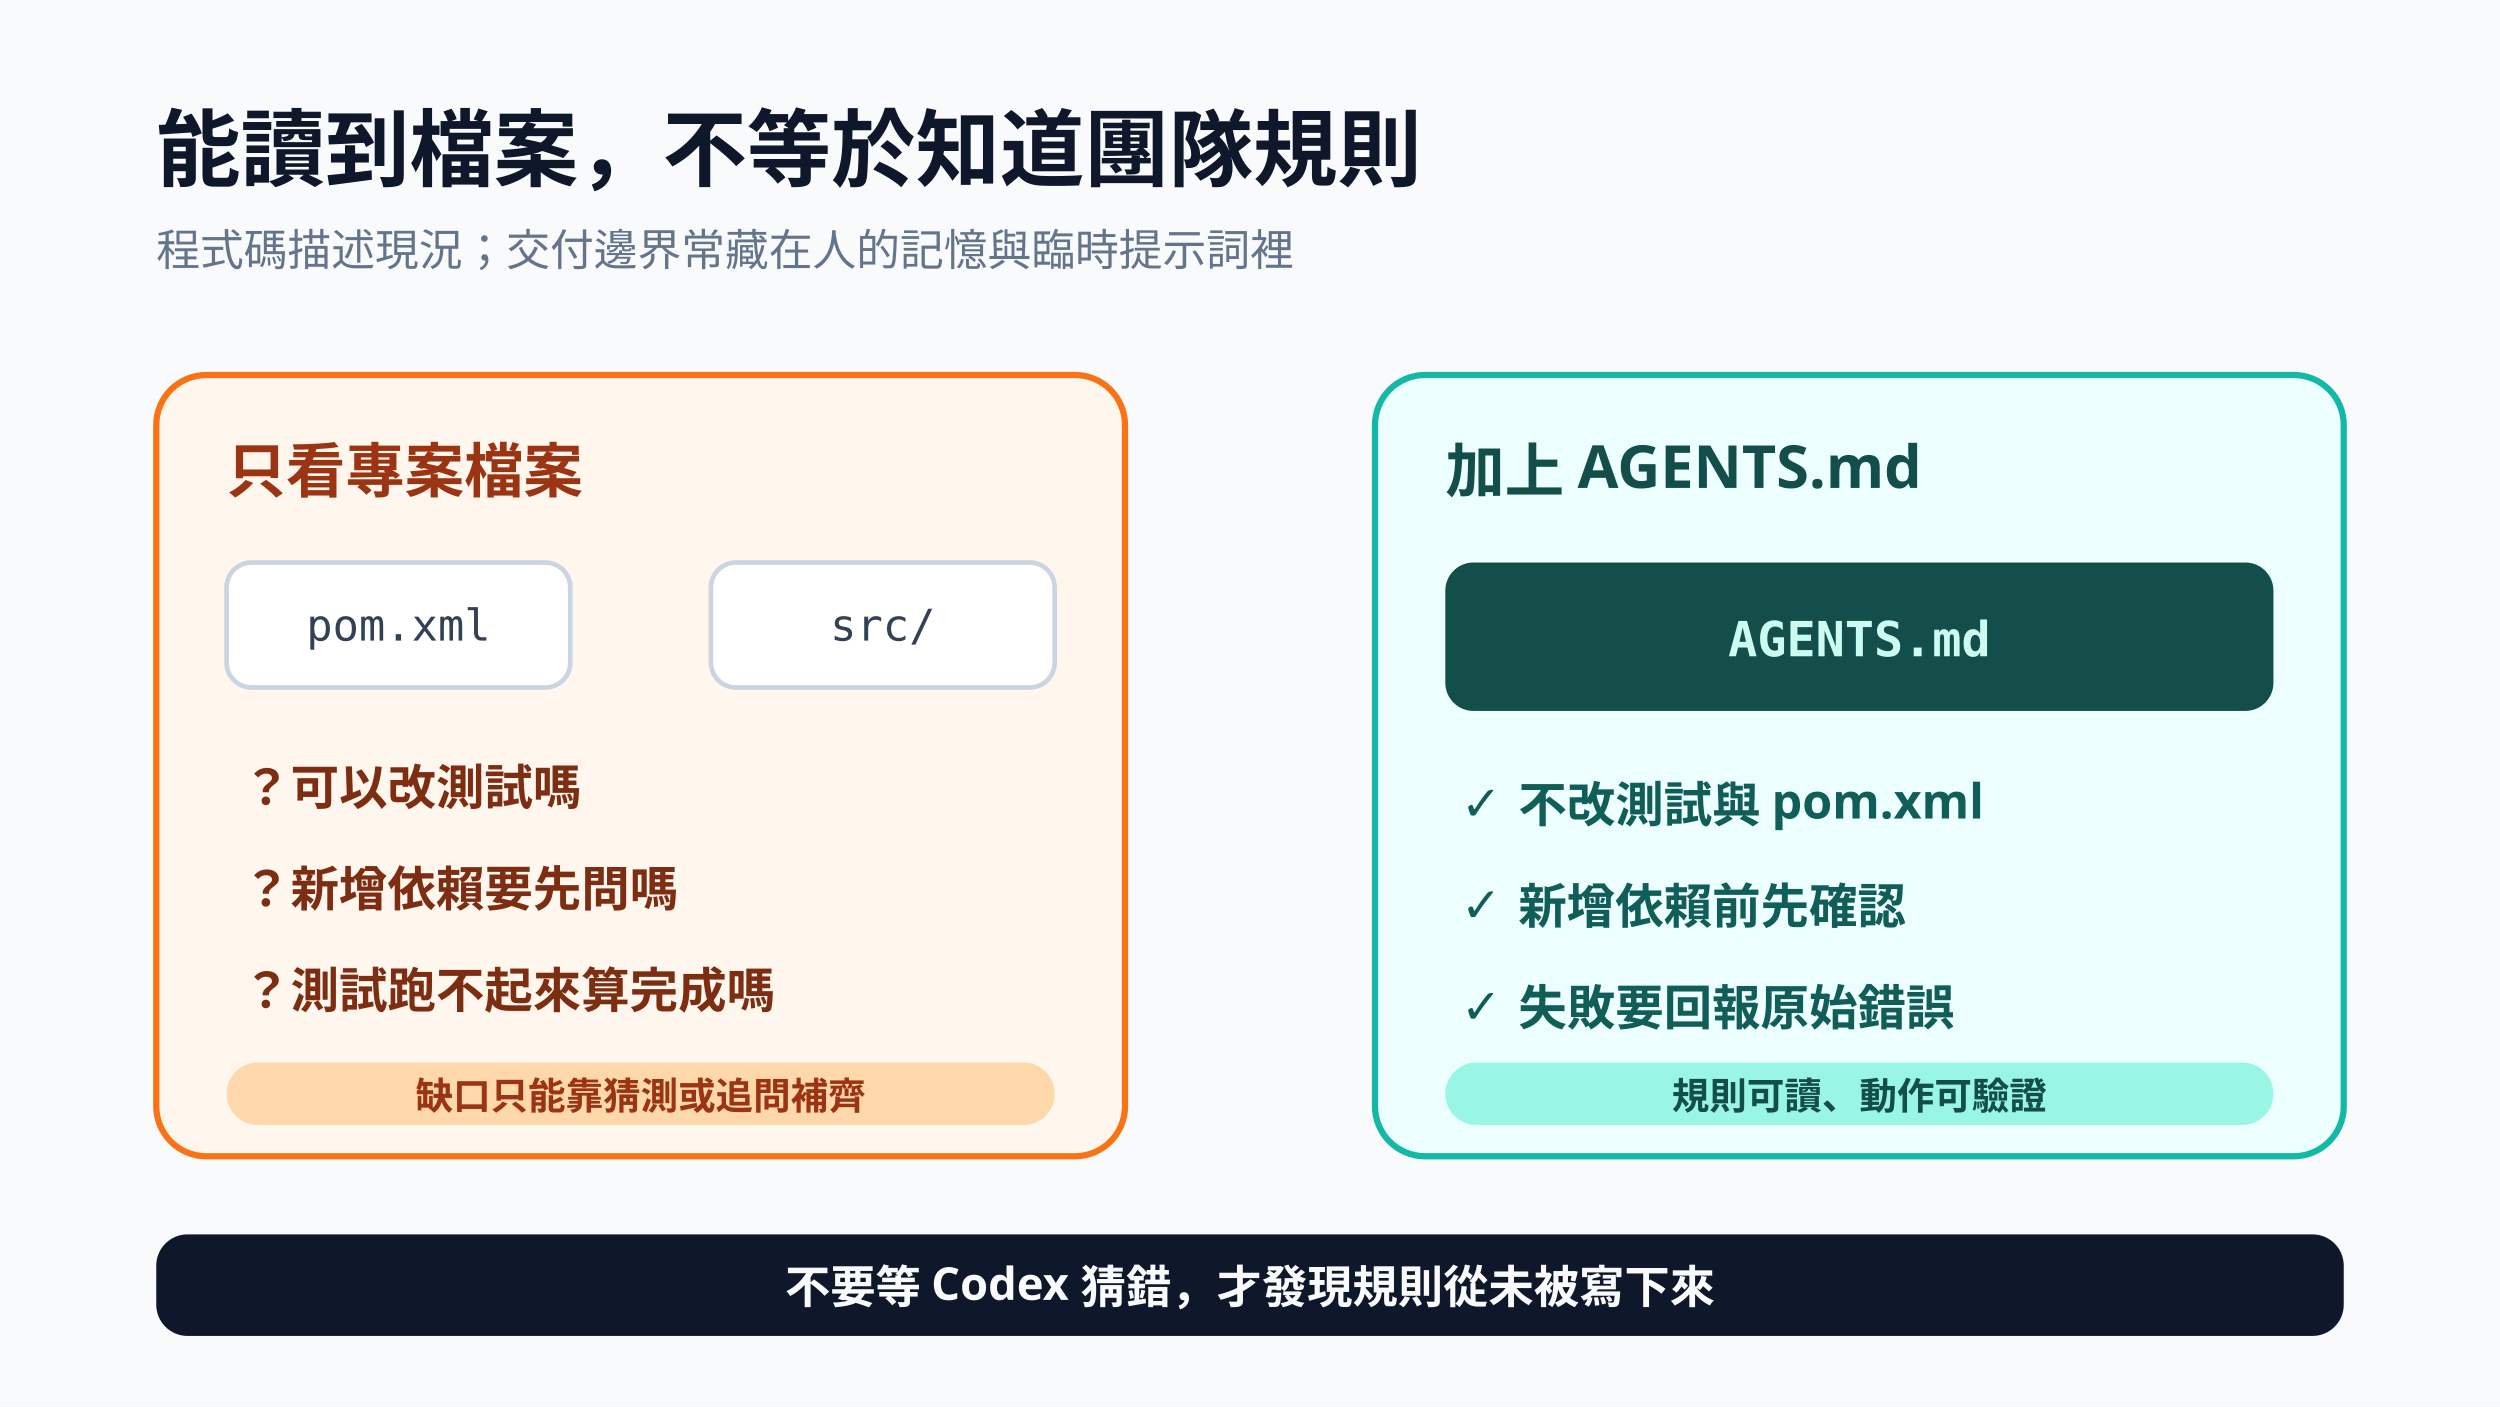
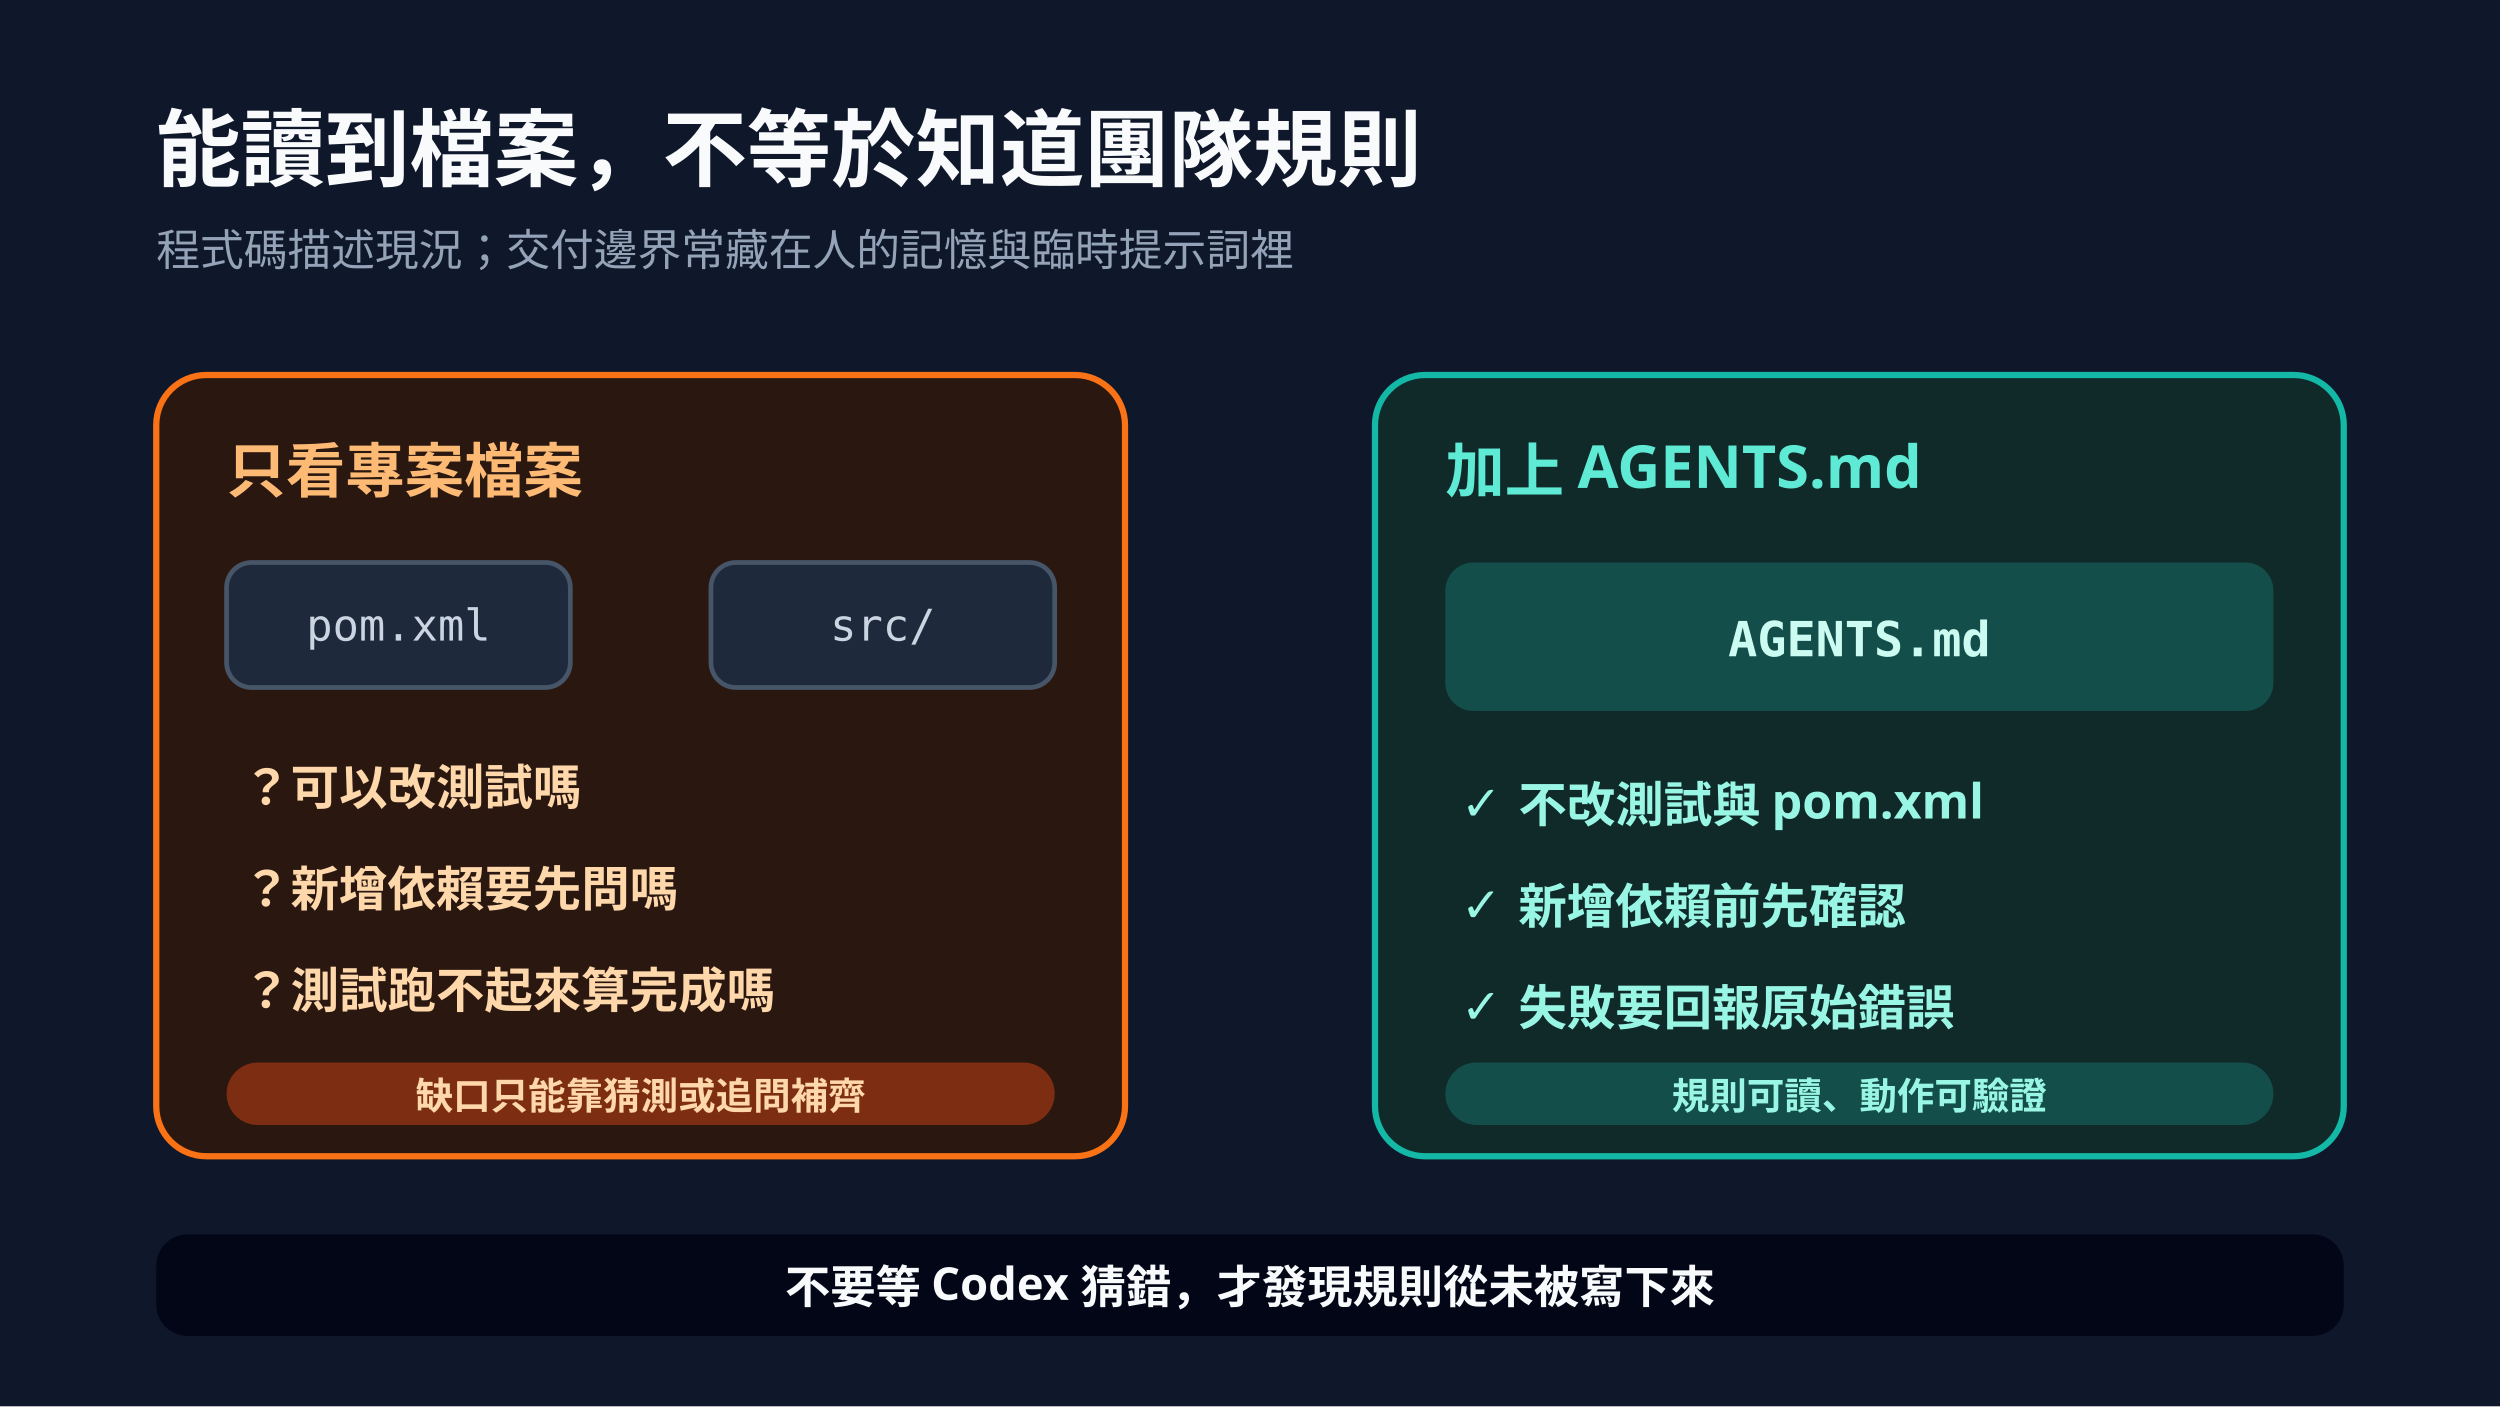
<svg xmlns="http://www.w3.org/2000/svg" width="1600" height="900" viewBox="0 0 1600 900">
-   <rect width="1600" height="900" fill="#f8fafc" />
-   <text x="100" y="115" fill="#0f172a" font-family="Noto Sans TC, Microsoft JhengHei, sans-serif" font-size="54" font-weight="800">能讀到檔案，不等於知道團隊規則</text>
-   <text x="100" y="170" fill="#64748b" font-family="Noto Sans TC, Microsoft JhengHei, sans-serif" font-size="28">程式碼描述現況；交付邊界常藏在人的記憶與臨時提示詞裡</text>
+   <rect width="1600" height="900" fill="#0f172a" />
+   <text x="100" y="115" fill="#f8fafc" font-family="Noto Sans TC, Microsoft JhengHei, sans-serif" font-size="54" font-weight="800">能讀到檔案，不等於知道團隊規則</text>
+   <text x="100" y="170" fill="#94a3b8" font-family="Noto Sans TC, Microsoft JhengHei, sans-serif" font-size="28">程式碼描述現況；交付邊界常藏在人的記憶與臨時提示詞裡</text>
  <g transform="translate(100 240)">
-     <rect width="620" height="500" rx="32" fill="#fff7ed" stroke="#f97316" stroke-width="4" />
-     <text x="45" y="75" fill="#9a3412" font-family="Noto Sans TC, Microsoft JhengHei, sans-serif" font-size="38" font-weight="800">只看專案檔案</text>
-     <rect x="45" y="120" width="220" height="80" rx="16" fill="#ffffff" stroke="#cbd5e1" stroke-width="3" />
-     <text x="155" y="170" text-anchor="middle" fill="#334155" font-family="Consolas, monospace" font-size="28">pom.xml</text>
-     <rect x="355" y="120" width="220" height="80" rx="16" fill="#ffffff" stroke="#cbd5e1" stroke-width="3" />
-     <text x="465" y="170" text-anchor="middle" fill="#334155" font-family="Consolas, monospace" font-size="28">src/</text>
-     <text x="55" y="275" fill="#7c2d12" font-family="Noto Sans TC, Microsoft JhengHei, sans-serif" font-size="31" font-weight="700">？可以改測試嗎</text>
-     <text x="55" y="340" fill="#7c2d12" font-family="Noto Sans TC, Microsoft JhengHei, sans-serif" font-size="31" font-weight="700">？新增依賴要先問嗎</text>
-     <text x="55" y="405" fill="#7c2d12" font-family="Noto Sans TC, Microsoft JhengHei, sans-serif" font-size="31" font-weight="700">？測試跑不起來算完成嗎</text>
-     <rect x="45" y="440" width="530" height="40" rx="20" fill="#fed7aa" />
-     <text x="310" y="470" text-anchor="middle" fill="#9a3412" font-family="Noto Sans TC, Microsoft JhengHei, sans-serif" font-size="24" font-weight="700">缺口只能靠猜測或追問補齊</text>
+     <rect width="620" height="500" rx="32" fill="#2a1710" stroke="#f97316" stroke-width="4" />
+     <text x="45" y="75" fill="#fdba74" font-family="Noto Sans TC, Microsoft JhengHei, sans-serif" font-size="38" font-weight="800">只看專案檔案</text>
+     <rect x="45" y="120" width="220" height="80" rx="16" fill="#1e293b" stroke="#475569" stroke-width="3" />
+     <text x="155" y="170" text-anchor="middle" fill="#cbd5e1" font-family="Consolas, monospace" font-size="28">pom.xml</text>
+     <rect x="355" y="120" width="220" height="80" rx="16" fill="#1e293b" stroke="#475569" stroke-width="3" />
+     <text x="465" y="170" text-anchor="middle" fill="#cbd5e1" font-family="Consolas, monospace" font-size="28">src/</text>
+     <text x="55" y="275" fill="#fed7aa" font-family="Noto Sans TC, Microsoft JhengHei, sans-serif" font-size="31" font-weight="700">？可以改測試嗎</text>
+     <text x="55" y="340" fill="#fed7aa" font-family="Noto Sans TC, Microsoft JhengHei, sans-serif" font-size="31" font-weight="700">？新增依賴要先問嗎</text>
+     <text x="55" y="405" fill="#fed7aa" font-family="Noto Sans TC, Microsoft JhengHei, sans-serif" font-size="31" font-weight="700">？測試跑不起來算完成嗎</text>
+     <rect x="45" y="440" width="530" height="40" rx="20" fill="#7c2d12" />
+     <text x="310" y="470" text-anchor="middle" fill="#fed7aa" font-family="Noto Sans TC, Microsoft JhengHei, sans-serif" font-size="24" font-weight="700">缺口只能靠猜測或追問補齊</text>
  </g>
  <g transform="translate(880 240)">
-     <rect width="620" height="500" rx="32" fill="#ecfeff" stroke="#14b8a6" stroke-width="4" />
-     <text x="45" y="75" fill="#134e4a" font-family="Noto Sans TC, Microsoft JhengHei, sans-serif" font-size="38" font-weight="800">加上 AGENTS.md</text>
+     <rect width="620" height="500" rx="32" fill="#0f2a28" stroke="#14b8a6" stroke-width="4" />
+     <text x="45" y="75" fill="#5eead4" font-family="Noto Sans TC, Microsoft JhengHei, sans-serif" font-size="38" font-weight="800">加上 AGENTS.md</text>
    <rect x="45" y="120" width="530" height="95" rx="18" fill="#134e4a" />
    <text x="310" y="180" text-anchor="middle" fill="#ccfbf1" font-family="Consolas, monospace" font-size="31" font-weight="700">AGENTS.md</text>
-     <text x="55" y="285" fill="#115e59" font-family="Noto Sans TC, Microsoft JhengHei, sans-serif" font-size="31" font-weight="700">✓ 不改測試與 pom.xml</text>
-     <text x="55" y="350" fill="#115e59" font-family="Noto Sans TC, Microsoft JhengHei, sans-serif" font-size="31" font-weight="700">✓ 新增依賴前先確認</text>
-     <text x="55" y="415" fill="#115e59" font-family="Noto Sans TC, Microsoft JhengHei, sans-serif" font-size="31" font-weight="700">✓ 失敗要回報原始錯誤</text>
-     <rect x="45" y="440" width="530" height="40" rx="20" fill="#99f6e4" />
-     <text x="310" y="470" text-anchor="middle" fill="#134e4a" font-family="Noto Sans TC, Microsoft JhengHei, sans-serif" font-size="24" font-weight="700">規則可讀、動作可驗證</text>
+     <text x="55" y="285" fill="#99f6e4" font-family="Noto Sans TC, Microsoft JhengHei, sans-serif" font-size="31" font-weight="700">✓ 不改測試與 pom.xml</text>
+     <text x="55" y="350" fill="#99f6e4" font-family="Noto Sans TC, Microsoft JhengHei, sans-serif" font-size="31" font-weight="700">✓ 新增依賴前先確認</text>
+     <text x="55" y="415" fill="#99f6e4" font-family="Noto Sans TC, Microsoft JhengHei, sans-serif" font-size="31" font-weight="700">✓ 失敗要回報原始錯誤</text>
+     <rect x="45" y="440" width="530" height="40" rx="20" fill="#134e4a" />
+     <text x="310" y="470" text-anchor="middle" fill="#99f6e4" font-family="Noto Sans TC, Microsoft JhengHei, sans-serif" font-size="24" font-weight="700">規則可讀、動作可驗證</text>
  </g>
-   <rect x="100" y="790" width="1400" height="65" rx="20" fill="#0f172a" />
+   <rect x="100" y="790" width="1400" height="65" rx="20" fill="#020617" />
  <text x="800" y="834" text-anchor="middle" fill="#f8fafc" font-family="Noto Sans TC, Microsoft JhengHei, sans-serif" font-size="29" font-weight="700">不要等 Codex 猜錯，才發現規則從未被寫下來</text>
</svg>
